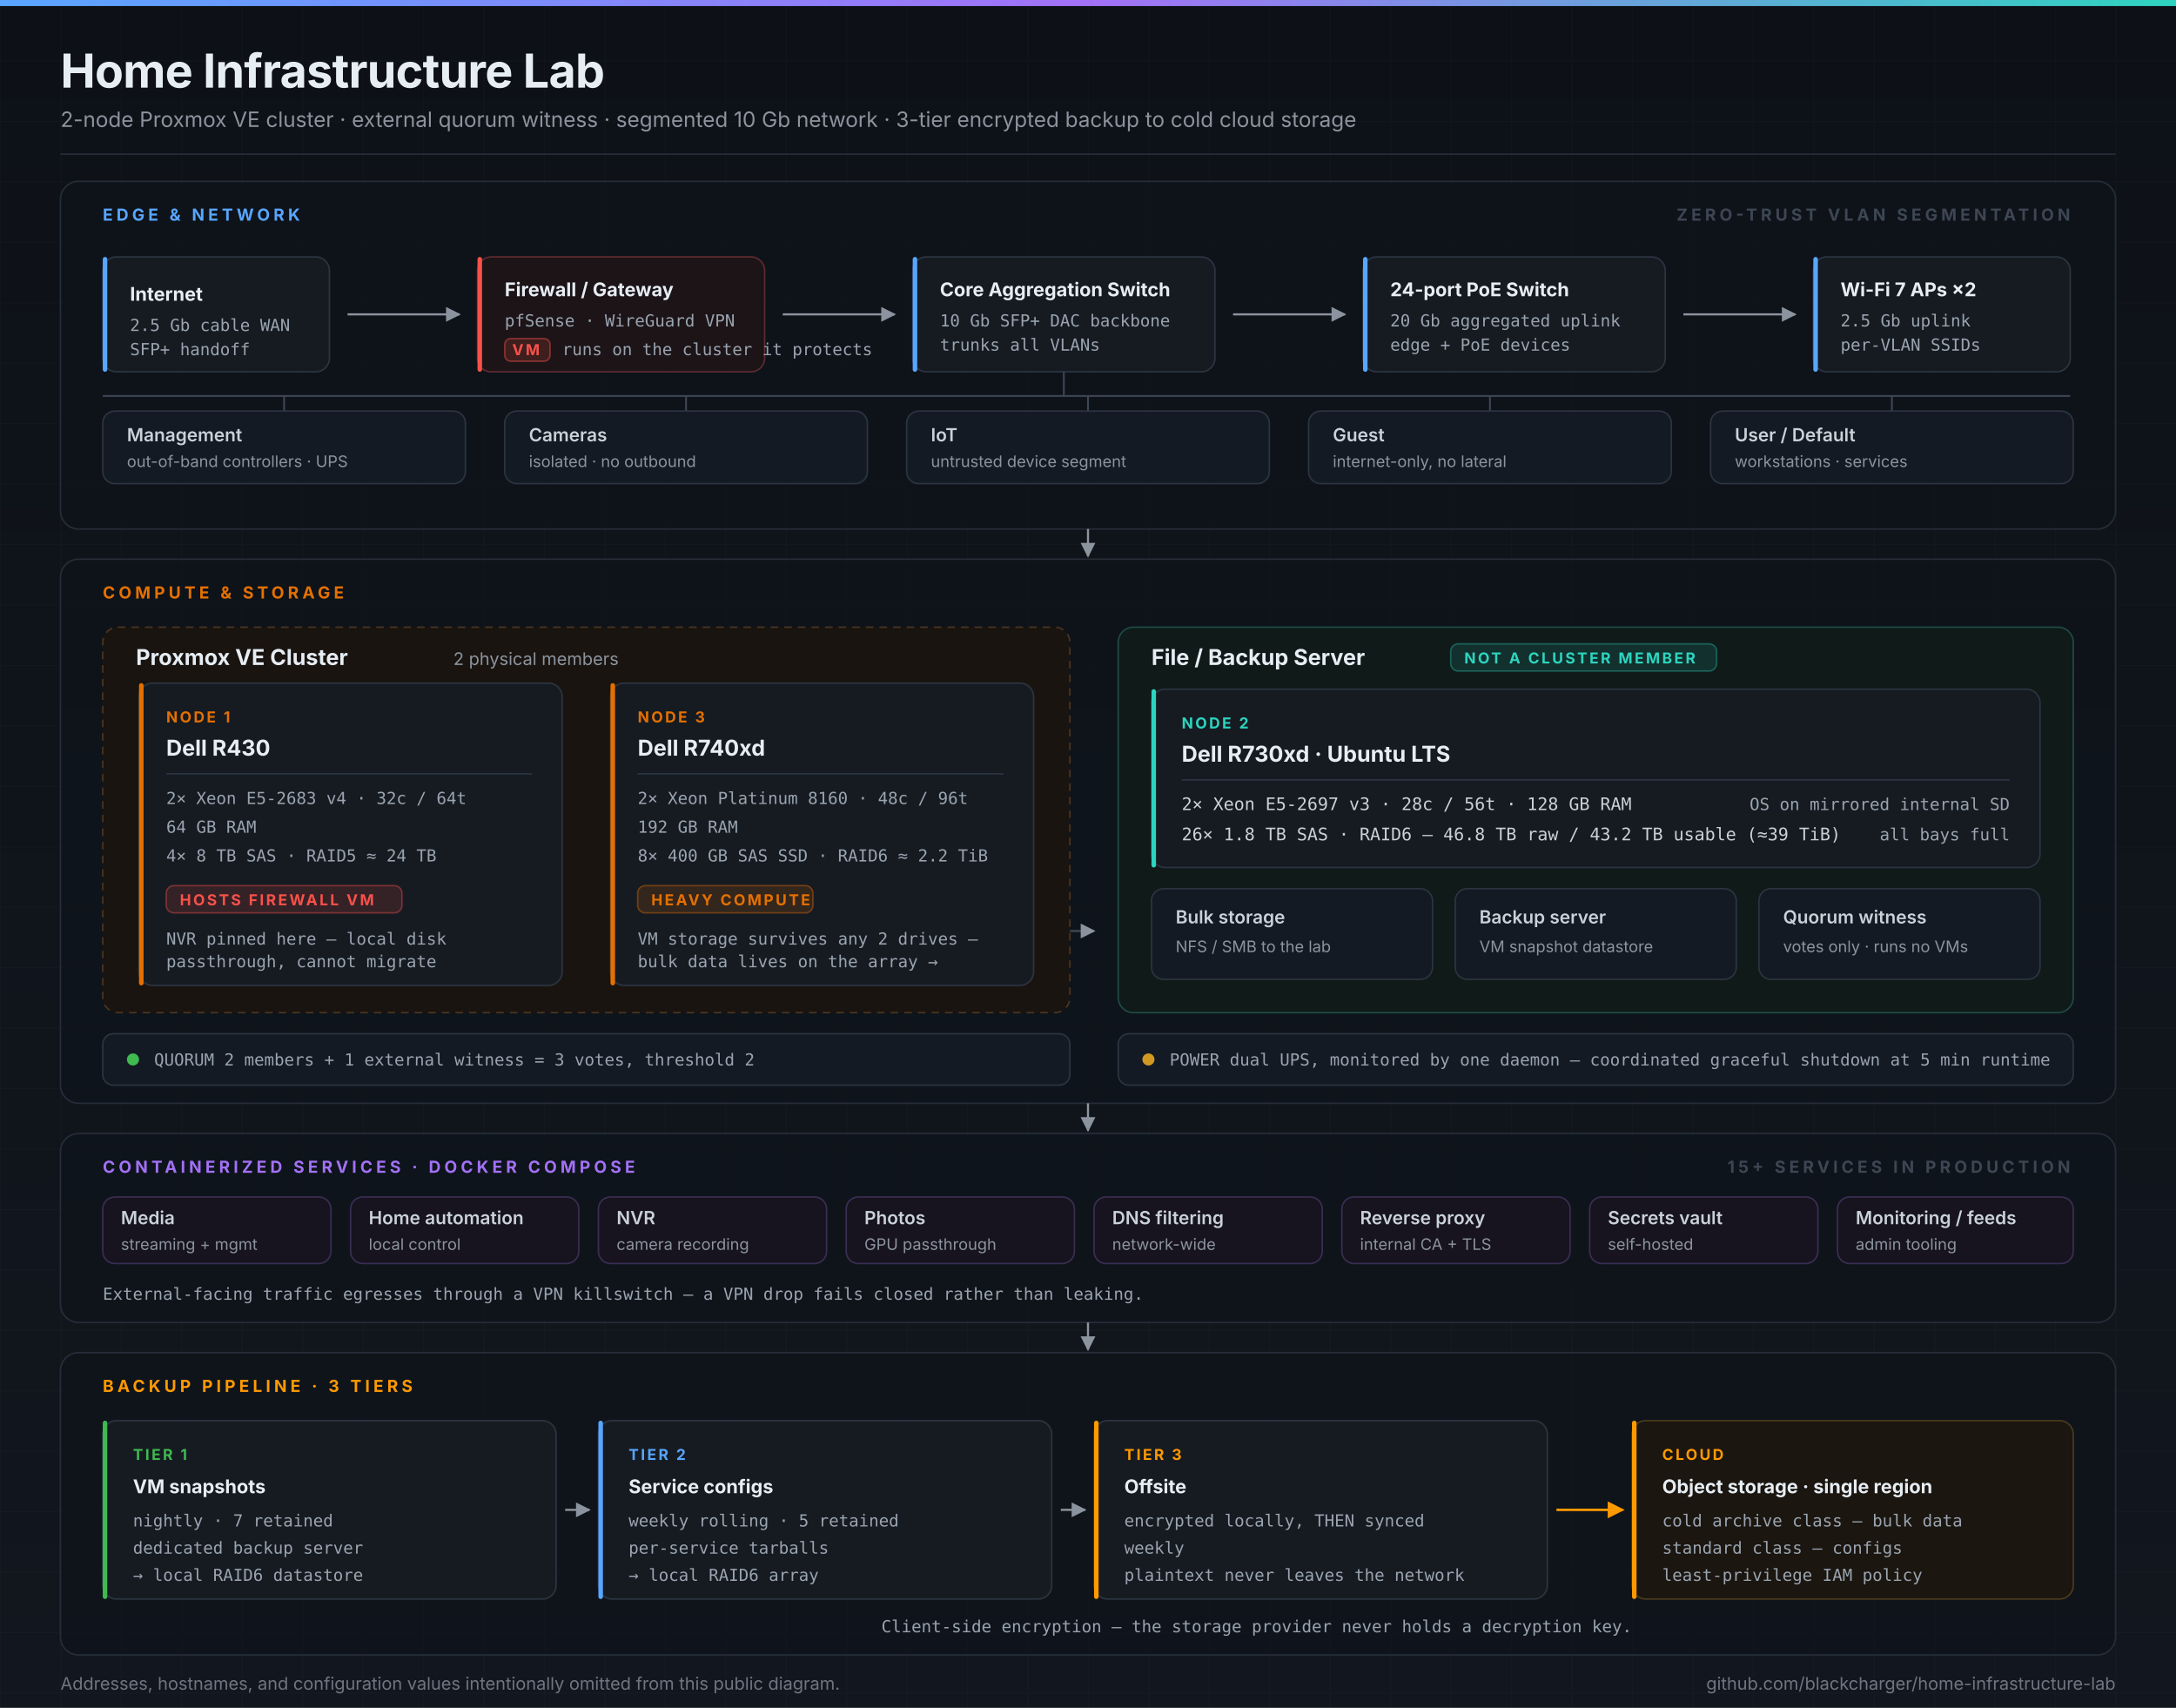
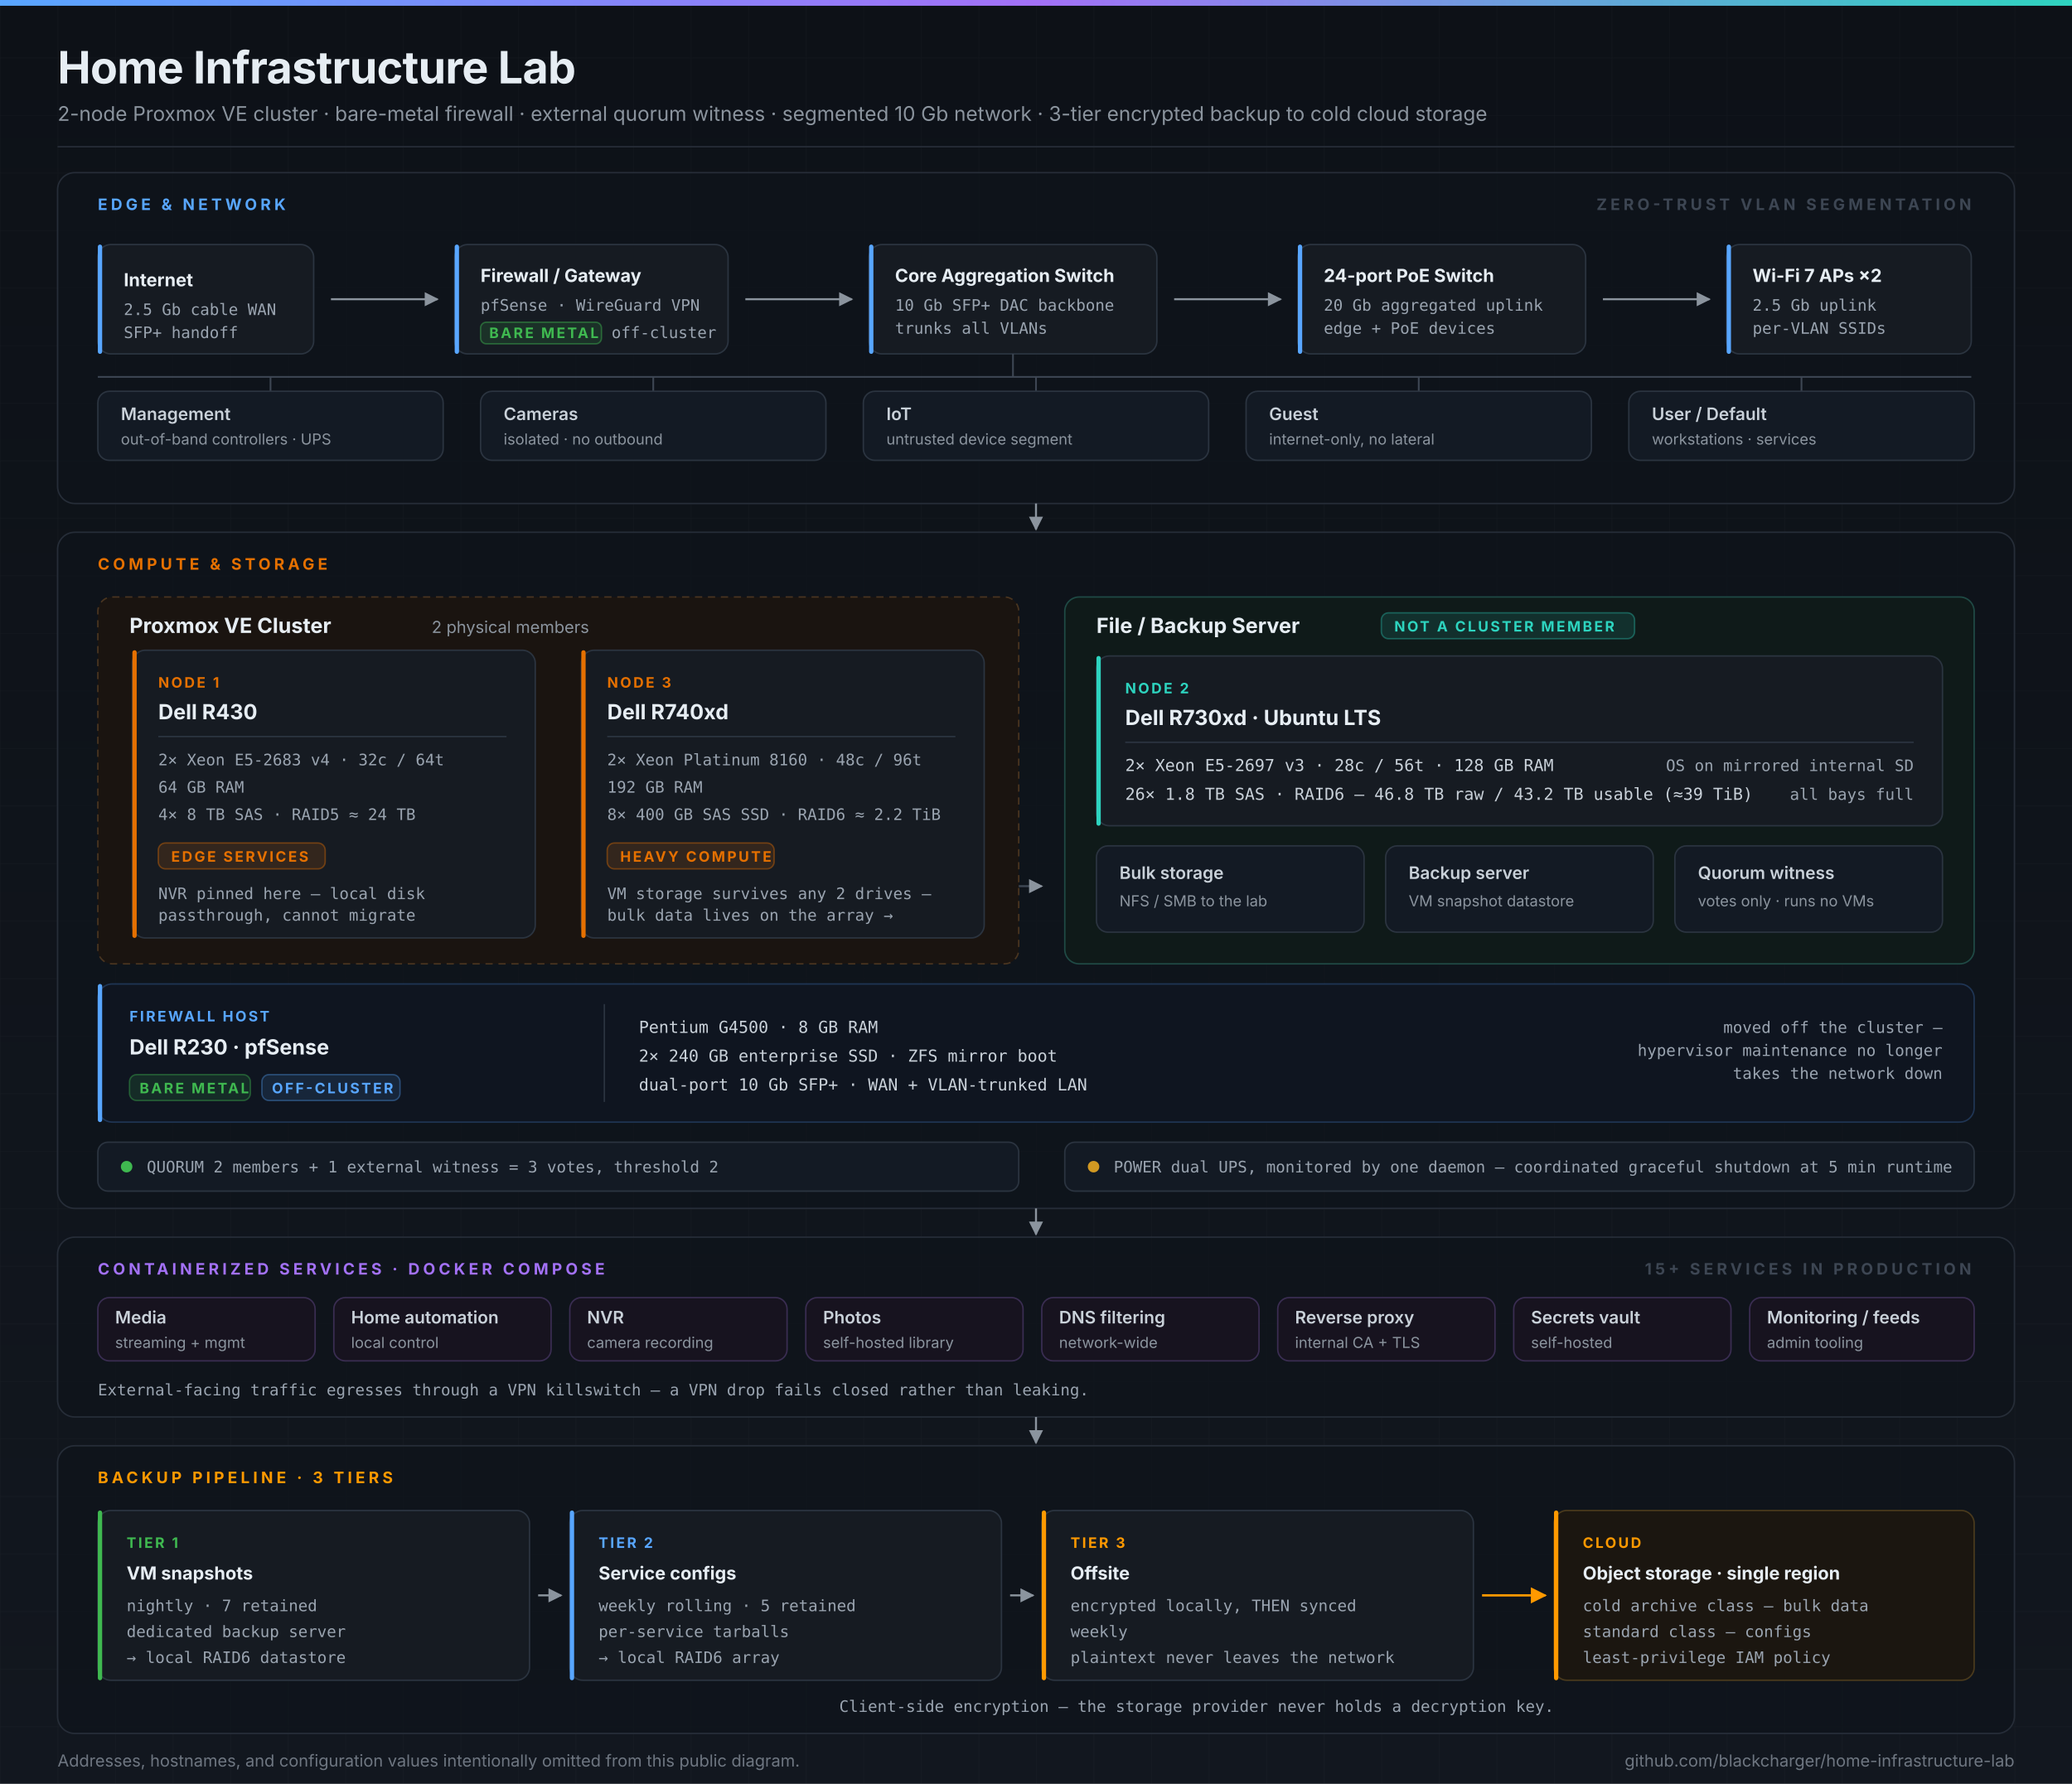
- <svg xmlns="http://www.w3.org/2000/svg" viewBox="0 0 1440 1130" width="1440" height="1130" font-family="'Inter','Segoe UI',system-ui,-apple-system,sans-serif">
+ <svg xmlns="http://www.w3.org/2000/svg" viewBox="0 0 1440 1240" width="1440" height="1240" font-family="'Inter','Segoe UI',system-ui,-apple-system,sans-serif">
  <defs>
    <linearGradient id="bg" x1="0" y1="0" x2="0" y2="1">
      <stop offset="0%" stop-color="#0d1117" />
      <stop offset="100%" stop-color="#12171f" />
    </linearGradient>
    <pattern id="grid" width="40" height="40" patternUnits="userSpaceOnUse">
      <path d="M40 0H0V40" fill="none" stroke="#ffffff" stroke-opacity="0.022" stroke-width="1" />
    </pattern>
    <linearGradient id="accentbar" x1="0" y1="0" x2="1" y2="0">
      <stop offset="0%" stop-color="#58a6ff" />
      <stop offset="50%" stop-color="#a371f7" />
      <stop offset="100%" stop-color="#2dd4bf" />
    </linearGradient>
    <marker id="arw" viewBox="0 0 10 10" refX="9" refY="5" markerWidth="7" markerHeight="7" orient="auto-start-reverse">
      <path d="M0 0L10 5L0 10z" fill="#8b949e" />
    </marker>
    <marker id="arwo" viewBox="0 0 10 10" refX="9" refY="5" markerWidth="7" markerHeight="7" orient="auto-start-reverse">
      <path d="M0 0L10 5L0 10z" fill="#ff9900" />
    </marker>
    <style>
      .h1{font-size:31px;font-weight:700;fill:#e6edf3;letter-spacing:-.4px}
      .sub{font-size:14px;fill:#8b949e}
      .band{font-size:11px;font-weight:700;letter-spacing:2.4px}
      .nm{font-size:14.5px;font-weight:650;fill:#e6edf3}
      .nmsm{font-size:12.5px;font-weight:650;fill:#e6edf3}
      .cap{font-size:11.5px;fill:#8b949e}
      .mono{font-family:'JetBrains Mono','SF Mono',Consolas,monospace;font-size:11px;fill:#9aa4b0}
      .monol{font-family:'JetBrains Mono','SF Mono',Consolas,monospace;font-size:11.5px;fill:#c9d1d9}
      .tag{font-size:10px;font-weight:700;letter-spacing:1.4px}
      .chip{font-size:12px;font-weight:600;fill:#c9d1d9}
      .chipsm{font-size:10.5px;fill:#8b949e}
      .panel{fill:#0f141b;fill-opacity:.72;stroke:#262d38;stroke-width:1}
      .card{fill:#161b22;stroke:#2b3440;stroke-width:1}
      .foot{font-size:11.5px;fill:#6e7681}
    </style>
  </defs>
-   <rect width="1440" height="1130" fill="url(#bg)" />
-   <rect width="1440" height="1130" fill="url(#grid)" />
+   <rect width="1440" height="1240" fill="url(#bg)" />
+   <rect width="1440" height="1240" fill="url(#grid)" />
  <rect x="0" y="0" width="1440" height="4" fill="url(#accentbar)" />
  <text x="40" y="58" class="h1">Home Infrastructure Lab</text>
-   <text x="40" y="84" class="sub">2-node Proxmox VE cluster · external quorum witness · segmented 10 Gb network · 3-tier encrypted backup to cold cloud storage</text>
+   <text x="40" y="84" class="sub">2-node Proxmox VE cluster · bare-metal firewall · external quorum witness · segmented 10 Gb network · 3-tier encrypted backup to cold cloud storage</text>
  <line x1="40" y1="102" x2="1400" y2="102" stroke="#262d38" />
  <rect x="40" y="120" width="1360" height="230" rx="12" class="panel" />
  <text x="68" y="146" class="band" fill="#58a6ff">EDGE &amp; NETWORK</text>
  <rect x="68" y="170" width="150" height="76" rx="9" class="card" />
  <rect x="68" y="170" width="3" height="76" rx="1.5" fill="#58a6ff" />
  <text x="86" y="199" class="nmsm">Internet</text>
  <text x="86" y="219" class="mono">2.5 Gb cable WAN</text>
  <text x="86" y="235" class="mono">SFP+ handoff</text>
-   <rect x="316" y="170" width="190" height="76" rx="9" fill="#1c1417" stroke="#5c2b30" />
-   <rect x="316" y="170" width="3" height="76" rx="1.5" fill="#f85149" />
+   <rect x="316" y="170" width="190" height="76" rx="9" class="card" />
+   <rect x="316" y="170" width="3" height="76" rx="1.5" fill="#58a6ff" />
  <text x="334" y="196" class="nmsm">Firewall / Gateway</text>
  <text x="334" y="216" class="mono">pfSense · WireGuard VPN</text>
-   <rect x="334" y="224" width="30" height="15" rx="4" fill="#f85149" fill-opacity=".16" stroke="#f85149" stroke-opacity=".45" />
-   <text x="339" y="235" class="tag" fill="#f85149">VM</text>
-   <text x="372" y="235" class="mono" font-size="10">runs on the cluster it protects</text>
+   <rect x="334" y="224" width="84" height="15" rx="4" fill="#3fb950" fill-opacity=".14" stroke="#3fb950" stroke-opacity=".45" />
+   <text x="340" y="235" class="tag" fill="#3fb950">BARE METAL</text>
+   <text x="425" y="235" class="mono" font-size="10">off-cluster</text>
  <rect x="604" y="170" width="200" height="76" rx="9" class="card" />
  <rect x="604" y="170" width="3" height="76" rx="1.5" fill="#58a6ff" />
  <text x="622" y="196" class="nmsm">Core Aggregation Switch</text>
  <text x="622" y="216" class="mono">10 Gb SFP+ DAC backbone</text>
  <text x="622" y="232" class="mono">trunks all VLANs</text>
  <rect x="902" y="170" width="200" height="76" rx="9" class="card" />
  <rect x="902" y="170" width="3" height="76" rx="1.5" fill="#58a6ff" />
  <text x="920" y="196" class="nmsm">24-port PoE Switch</text>
  <text x="920" y="216" class="mono">20 Gb aggregated uplink</text>
  <text x="920" y="232" class="mono">edge + PoE devices</text>
  <rect x="1200" y="170" width="170" height="76" rx="9" class="card" />
  <rect x="1200" y="170" width="3" height="76" rx="1.5" fill="#58a6ff" />
  <text x="1218" y="196" class="nmsm">Wi-Fi 7 APs ×2</text>
  <text x="1218" y="216" class="mono">2.5 Gb uplink</text>
  <text x="1218" y="232" class="mono">per-VLAN SSIDs</text>
  <line x1="230" y1="208" x2="304" y2="208" stroke="#8b949e" stroke-width="1.4" marker-end="url(#arw)" />
  <line x1="518" y1="208" x2="592" y2="208" stroke="#8b949e" stroke-width="1.4" marker-end="url(#arw)" />
  <line x1="816" y1="208" x2="890" y2="208" stroke="#8b949e" stroke-width="1.4" marker-end="url(#arw)" />
  <line x1="1114" y1="208" x2="1188" y2="208" stroke="#8b949e" stroke-width="1.4" marker-end="url(#arw)" />
  <path d="M704 246 L704 262 M68 262 L1370 262" fill="none" stroke="#3d4653" stroke-width="1.2" />
  <path d="M188 262 L188 272 M454 262 L454 272 M720 262 L720 272 M986 262 L986 272 M1252 262 L1252 272" stroke="#3d4653" stroke-width="1.2" />
  <g>
    <rect x="68" y="272" width="240" height="48" rx="8" fill="#131a24" stroke="#2b3440" />
    <text x="84" y="292" class="chip">Management</text>
    <text x="84" y="309" class="chipsm">out-of-band controllers · UPS</text>
    <rect x="334" y="272" width="240" height="48" rx="8" fill="#131a24" stroke="#2b3440" />
    <text x="350" y="292" class="chip">Cameras</text>
    <text x="350" y="309" class="chipsm">isolated · no outbound</text>
    <rect x="600" y="272" width="240" height="48" rx="8" fill="#131a24" stroke="#2b3440" />
    <text x="616" y="292" class="chip">IoT</text>
    <text x="616" y="309" class="chipsm">untrusted device segment</text>
    <rect x="866" y="272" width="240" height="48" rx="8" fill="#131a24" stroke="#2b3440" />
    <text x="882" y="292" class="chip">Guest</text>
    <text x="882" y="309" class="chipsm">internet-only, no lateral</text>
    <rect x="1132" y="272" width="240" height="48" rx="8" fill="#131a24" stroke="#2b3440" />
    <text x="1148" y="292" class="chip">User / Default</text>
    <text x="1148" y="309" class="chipsm">workstations · services</text>
  </g>
  <text x="1370" y="146" class="band" fill="#3d4653" text-anchor="end">ZERO-TRUST VLAN SEGMENTATION</text>
  <line x1="720" y1="350" x2="720" y2="368" stroke="#8b949e" stroke-width="1.4" marker-end="url(#arw)" />
-   <rect x="40" y="370" width="1360" height="360" rx="12" class="panel" />
+   <rect x="40" y="370" width="1360" height="470" rx="12" class="panel" />
  <text x="68" y="396" class="band" fill="#e57000">COMPUTE &amp; STORAGE</text>
  <rect x="68" y="415" width="640" height="255" rx="10" fill="#1a1410" stroke="#4a3520" stroke-dasharray="5 4" />
  <text x="90" y="440" class="nm" fill="#e57000">Proxmox VE Cluster</text>
  <text x="300" y="440" class="cap">2 physical members</text>
  <rect x="92" y="452" width="280" height="200" rx="9" class="card" />
  <rect x="92" y="452" width="3" height="200" rx="1.5" fill="#e57000" />
  <text x="110" y="478" class="tag" fill="#e57000">NODE 1</text>
  <text x="110" y="500" class="nm">Dell R430</text>
  <line x1="110" y1="512" x2="352" y2="512" stroke="#2b3440" />
  <text x="110" y="532" class="mono">2× Xeon E5-2683 v4 · 32c / 64t</text>
  <text x="110" y="551" class="mono">64 GB RAM</text>
  <text x="110" y="570" class="mono">4× 8 TB SAS · RAID5 ≈ 24 TB</text>
-   <rect x="110" y="586" width="156" height="18" rx="5" fill="#f85149" fill-opacity=".14" stroke="#f85149" stroke-opacity=".4" />
-   <text x="119" y="599" class="tag" fill="#f85149">HOSTS FIREWALL VM</text>
+   <rect x="110" y="586" width="116" height="18" rx="5" fill="#e57000" fill-opacity=".14" stroke="#e57000" stroke-opacity=".4" />
+   <text x="119" y="599" class="tag" fill="#e57000">EDGE SERVICES</text>
  <text x="110" y="625" class="mono" font-size="10" fill="#6e7681">NVR pinned here — local disk</text>
  <text x="110" y="640" class="mono" font-size="10" fill="#6e7681">passthrough, cannot migrate</text>
  <rect x="404" y="452" width="280" height="200" rx="9" class="card" />
  <rect x="404" y="452" width="3" height="200" rx="1.5" fill="#e57000" />
  <text x="422" y="478" class="tag" fill="#e57000">NODE 3</text>
  <text x="422" y="500" class="nm">Dell R740xd</text>
  <line x1="422" y1="512" x2="664" y2="512" stroke="#2b3440" />
  <text x="422" y="532" class="mono">2× Xeon Platinum 8160 · 48c / 96t</text>
  <text x="422" y="551" class="mono">192 GB RAM</text>
  <text x="422" y="570" class="mono">8× 400 GB SAS SSD · RAID6 ≈ 2.2 TiB</text>
  <rect x="422" y="586" width="116" height="18" rx="5" fill="#e57000" fill-opacity=".14" stroke="#e57000" stroke-opacity=".4" />
  <text x="431" y="599" class="tag" fill="#e57000">HEAVY COMPUTE</text>
  <text x="422" y="625" class="mono" font-size="10" fill="#6e7681">VM storage survives any 2 drives —</text>
  <text x="422" y="640" class="mono" font-size="10" fill="#6e7681">bulk data lives on the array →</text>
  <rect x="740" y="415" width="632" height="255" rx="10" fill="#0f1a19" stroke="#1f4a45" />
  <text x="762" y="440" class="nm" fill="#2dd4bf">File / Backup Server</text>
  <rect x="960" y="426" width="176" height="18" rx="5" fill="#2dd4bf" fill-opacity=".12" stroke="#2dd4bf" stroke-opacity=".35" />
  <text x="969" y="439" class="tag" fill="#2dd4bf">NOT A CLUSTER MEMBER</text>
  <rect x="762" y="456" width="588" height="118" rx="9" class="card" />
  <rect x="762" y="456" width="3" height="118" rx="1.5" fill="#2dd4bf" />
  <text x="782" y="482" class="tag" fill="#2dd4bf">NODE 2</text>
  <text x="782" y="504" class="nm">Dell R730xd · Ubuntu LTS</text>
  <line x1="782" y1="516" x2="1330" y2="516" stroke="#2b3440" />
  <text x="782" y="536" class="monol">2× Xeon E5-2697 v3 · 28c / 56t · 128 GB RAM</text>
  <text x="782" y="556" class="monol">26× 1.8 TB SAS · RAID6 — 46.8 TB raw / 43.2 TB usable (≈39 TiB)</text>
  <text x="1330" y="536" class="mono" font-size="10" fill="#6e7681" text-anchor="end">OS on mirrored internal SD</text>
  <text x="1330" y="556" class="mono" font-size="10" fill="#6e7681" text-anchor="end">all bays full</text>
  <rect x="762" y="588" width="186" height="60" rx="8" fill="#131a24" stroke="#2b3440" />
  <text x="778" y="611" class="chip">Bulk storage</text>
  <text x="778" y="630" class="chipsm">NFS / SMB to the lab</text>
  <rect x="963" y="588" width="186" height="60" rx="8" fill="#131a24" stroke="#2b3440" />
  <text x="979" y="611" class="chip">Backup server</text>
  <text x="979" y="630" class="chipsm">VM snapshot datastore</text>
  <rect x="1164" y="588" width="186" height="60" rx="8" fill="#131a24" stroke="#2b3440" />
  <text x="1180" y="611" class="chip">Quorum witness</text>
  <text x="1180" y="630" class="chipsm">votes only · runs no VMs</text>
-   <rect x="68" y="684" width="640" height="34" rx="7" fill="#131a24" stroke="#2b3440" />
-   <circle cx="88" cy="701" r="4" fill="#3fb950" />
-   <text x="102" y="705" class="mono" font-size="10.5" fill="#c9d1d9">QUORUM  2 members + 1 external witness = 3 votes, threshold 2</text>
-   <rect x="740" y="684" width="632" height="34" rx="7" fill="#131a24" stroke="#2b3440" />
-   <circle cx="760" cy="701" r="4" fill="#d29922" />
-   <text x="774" y="705" class="mono" font-size="10.5" fill="#c9d1d9">POWER  dual UPS, monitored by one daemon — coordinated graceful shutdown at 5 min runtime</text>
+   <rect x="68" y="684" width="1304" height="96" rx="10" fill="#0f1520" stroke="#1f3554" />
+   <rect x="68" y="684" width="3" height="96" rx="1.5" fill="#58a6ff" />
+   <text x="90" y="710" class="tag" fill="#58a6ff">FIREWALL HOST</text>
+   <text x="90" y="733" class="nm">Dell R230 · pfSense</text>
+   <rect x="90" y="747" width="84" height="18" rx="5" fill="#3fb950" fill-opacity=".14" stroke="#3fb950" stroke-opacity=".4" />
+   <text x="97" y="760" class="tag" fill="#3fb950">BARE METAL</text>
+   <rect x="182" y="747" width="96" height="18" rx="5" fill="#58a6ff" fill-opacity=".12" stroke="#58a6ff" stroke-opacity=".35" />
+   <text x="189" y="760" class="tag" fill="#58a6ff">OFF-CLUSTER</text>
+   <line x1="420" y1="698" x2="420" y2="766" stroke="#2b3440" />
+   <text x="444" y="718" class="monol">Pentium G4500 · 8 GB RAM</text>
+   <text x="444" y="738" class="monol">2× 240 GB enterprise SSD · ZFS mirror boot</text>
+   <text x="444" y="758" class="monol">dual-port 10 Gb SFP+ · WAN + VLAN-trunked LAN</text>
+   <text x="1350" y="718" class="mono" font-size="10" fill="#6e7681" text-anchor="end">moved off the cluster —</text>
+   <text x="1350" y="734" class="mono" font-size="10" fill="#6e7681" text-anchor="end">hypervisor maintenance no longer</text>
+   <text x="1350" y="750" class="mono" font-size="10" fill="#6e7681" text-anchor="end">takes the network down</text>
+   <rect x="68" y="794" width="640" height="34" rx="7" fill="#131a24" stroke="#2b3440" />
+   <circle cx="88" cy="811" r="4" fill="#3fb950" />
+   <text x="102" y="815" class="mono" font-size="10.5" fill="#c9d1d9">QUORUM  2 members + 1 external witness = 3 votes, threshold 2</text>
+   <rect x="740" y="794" width="632" height="34" rx="7" fill="#131a24" stroke="#2b3440" />
+   <circle cx="760" cy="811" r="4" fill="#d29922" />
+   <text x="774" y="815" class="mono" font-size="10.5" fill="#c9d1d9">POWER  dual UPS, monitored by one daemon — coordinated graceful shutdown at 5 min runtime</text>
  <path d="M708 616 L724 616" stroke="#3d4653" stroke-width="1.4" marker-end="url(#arw)" />
-   <line x1="720" y1="730" x2="720" y2="748" stroke="#8b949e" stroke-width="1.4" marker-end="url(#arw)" />
-   <rect x="40" y="750" width="1360" height="125" rx="12" class="panel" />
-   <text x="68" y="776" class="band" fill="#a371f7">CONTAINERIZED SERVICES · DOCKER COMPOSE</text>
-   <text x="1370" y="776" class="band" fill="#3d4653" text-anchor="end">15+ SERVICES IN PRODUCTION</text>
-   <g>
-     <rect x="68" y="792" width="151" height="44" rx="8" fill="#17131f" stroke="#3a2d52" />
-     <text x="80" y="810" class="chip">Media</text>
-     <text x="80" y="827" class="chipsm">streaming + mgmt</text>
-     <rect x="232" y="792" width="151" height="44" rx="8" fill="#17131f" stroke="#3a2d52" />
-     <text x="244" y="810" class="chip">Home automation</text>
-     <text x="244" y="827" class="chipsm">local control</text>
-     <rect x="396" y="792" width="151" height="44" rx="8" fill="#17131f" stroke="#3a2d52" />
-     <text x="408" y="810" class="chip">NVR</text>
-     <text x="408" y="827" class="chipsm">camera recording</text>
-     <rect x="560" y="792" width="151" height="44" rx="8" fill="#17131f" stroke="#3a2d52" />
-     <text x="572" y="810" class="chip">Photos</text>
-     <text x="572" y="827" class="chipsm">GPU passthrough</text>
-     <rect x="724" y="792" width="151" height="44" rx="8" fill="#17131f" stroke="#3a2d52" />
-     <text x="736" y="810" class="chip">DNS filtering</text>
-     <text x="736" y="827" class="chipsm">network-wide</text>
-     <rect x="888" y="792" width="151" height="44" rx="8" fill="#17131f" stroke="#3a2d52" />
-     <text x="900" y="810" class="chip">Reverse proxy</text>
-     <text x="900" y="827" class="chipsm">internal CA + TLS</text>
-     <rect x="1052" y="792" width="151" height="44" rx="8" fill="#17131f" stroke="#3a2d52" />
-     <text x="1064" y="810" class="chip">Secrets vault</text>
-     <text x="1064" y="827" class="chipsm">self-hosted</text>
-     <rect x="1216" y="792" width="156" height="44" rx="8" fill="#17131f" stroke="#3a2d52" />
-     <text x="1228" y="810" class="chip">Monitoring / feeds</text>
-     <text x="1228" y="827" class="chipsm">admin tooling</text>
+   <g transform="translate(0,110)">
+     <line x1="720" y1="730" x2="720" y2="748" stroke="#8b949e" stroke-width="1.4" marker-end="url(#arw)" />
+     <rect x="40" y="750" width="1360" height="125" rx="12" class="panel" />
+     <text x="68" y="776" class="band" fill="#a371f7">CONTAINERIZED SERVICES · DOCKER COMPOSE</text>
+     <text x="1370" y="776" class="band" fill="#3d4653" text-anchor="end">15+ SERVICES IN PRODUCTION</text>
+     <g>
+       <rect x="68" y="792" width="151" height="44" rx="8" fill="#17131f" stroke="#3a2d52" />
+       <text x="80" y="810" class="chip">Media</text>
+       <text x="80" y="827" class="chipsm">streaming + mgmt</text>
+       <rect x="232" y="792" width="151" height="44" rx="8" fill="#17131f" stroke="#3a2d52" />
+       <text x="244" y="810" class="chip">Home automation</text>
+       <text x="244" y="827" class="chipsm">local control</text>
+       <rect x="396" y="792" width="151" height="44" rx="8" fill="#17131f" stroke="#3a2d52" />
+       <text x="408" y="810" class="chip">NVR</text>
+       <text x="408" y="827" class="chipsm">camera recording</text>
+       <rect x="560" y="792" width="151" height="44" rx="8" fill="#17131f" stroke="#3a2d52" />
+       <text x="572" y="810" class="chip">Photos</text>
+       <text x="572" y="827" class="chipsm">self-hosted library</text>
+       <rect x="724" y="792" width="151" height="44" rx="8" fill="#17131f" stroke="#3a2d52" />
+       <text x="736" y="810" class="chip">DNS filtering</text>
+       <text x="736" y="827" class="chipsm">network-wide</text>
+       <rect x="888" y="792" width="151" height="44" rx="8" fill="#17131f" stroke="#3a2d52" />
+       <text x="900" y="810" class="chip">Reverse proxy</text>
+       <text x="900" y="827" class="chipsm">internal CA + TLS</text>
+       <rect x="1052" y="792" width="151" height="44" rx="8" fill="#17131f" stroke="#3a2d52" />
+       <text x="1064" y="810" class="chip">Secrets vault</text>
+       <text x="1064" y="827" class="chipsm">self-hosted</text>
+       <rect x="1216" y="792" width="156" height="44" rx="8" fill="#17131f" stroke="#3a2d52" />
+       <text x="1228" y="810" class="chip">Monitoring / feeds</text>
+       <text x="1228" y="827" class="chipsm">admin tooling</text>
+     </g>
+     <text x="68" y="860" class="mono" font-size="10.5" fill="#6e7681">External-facing traffic egresses through a VPN killswitch — a VPN drop fails closed rather than leaking.</text>
+     <line x1="720" y1="875" x2="720" y2="893" stroke="#8b949e" stroke-width="1.4" marker-end="url(#arw)" />
+     <rect x="40" y="895" width="1360" height="200" rx="12" class="panel" />
+     <text x="68" y="921" class="band" fill="#ff9900">BACKUP PIPELINE · 3 TIERS</text>
+     <rect x="68" y="940" width="300" height="118" rx="9" class="card" />
+     <rect x="68" y="940" width="3" height="118" rx="1.5" fill="#3fb950" />
+     <text x="88" y="966" class="tag" fill="#3fb950">TIER 1</text>
+     <text x="88" y="988" class="nmsm">VM snapshots</text>
+     <text x="88" y="1010" class="mono">nightly · 7 retained</text>
+     <text x="88" y="1028" class="mono">dedicated backup server</text>
+     <text x="88" y="1046" class="mono" font-size="10" fill="#6e7681">→ local RAID6 datastore</text>
+     <rect x="396" y="940" width="300" height="118" rx="9" class="card" />
+     <rect x="396" y="940" width="3" height="118" rx="1.5" fill="#58a6ff" />
+     <text x="416" y="966" class="tag" fill="#58a6ff">TIER 2</text>
+     <text x="416" y="988" class="nmsm">Service configs</text>
+     <text x="416" y="1010" class="mono">weekly rolling · 5 retained</text>
+     <text x="416" y="1028" class="mono">per-service tarballs</text>
+     <text x="416" y="1046" class="mono" font-size="10" fill="#6e7681">→ local RAID6 array</text>
+     <rect x="724" y="940" width="300" height="118" rx="9" class="card" />
+     <rect x="724" y="940" width="3" height="118" rx="1.5" fill="#ff9900" />
+     <text x="744" y="966" class="tag" fill="#ff9900">TIER 3</text>
+     <text x="744" y="988" class="nmsm">Offsite</text>
+     <text x="744" y="1010" class="mono">encrypted locally, THEN synced</text>
+     <text x="744" y="1028" class="mono">weekly</text>
+     <text x="744" y="1046" class="mono" font-size="10" fill="#6e7681">plaintext never leaves the network</text>
+     <rect x="1080" y="940" width="292" height="118" rx="9" fill="#1b1610" stroke="#4a3a1c" />
+     <rect x="1080" y="940" width="3" height="118" rx="1.5" fill="#ff9900" />
+     <text x="1100" y="966" class="tag" fill="#ff9900">CLOUD</text>
+     <text x="1100" y="988" class="nmsm">Object storage · single region</text>
+     <text x="1100" y="1010" class="mono">cold archive class — bulk data</text>
+     <text x="1100" y="1028" class="mono">standard class — configs</text>
+     <text x="1100" y="1046" class="mono" font-size="10" fill="#6e7681">least-privilege IAM policy</text>
+     <line x1="374" y1="999" x2="390" y2="999" stroke="#8b949e" stroke-width="1.4" marker-end="url(#arw)" />
+     <line x1="702" y1="999" x2="718" y2="999" stroke="#8b949e" stroke-width="1.4" marker-end="url(#arw)" />
+     <line x1="1030" y1="999" x2="1074" y2="999" stroke="#ff9900" stroke-width="1.6" marker-end="url(#arwo)" />
+     <text x="1080" y="1080" class="mono" font-size="10" fill="#6e7681" text-anchor="end">Client-side encryption — the storage provider never holds a decryption key.</text>
+     <text x="40" y="1118" class="foot">Addresses, hostnames, and configuration values intentionally omitted from this public diagram.</text>
+     <text x="1400" y="1118" class="foot" text-anchor="end">github.com/blackcharger/home-infrastructure-lab</text>
  </g>
-   <text x="68" y="860" class="mono" font-size="10.5" fill="#6e7681">External-facing traffic egresses through a VPN killswitch — a VPN drop fails closed rather than leaking.</text>
-   <line x1="720" y1="875" x2="720" y2="893" stroke="#8b949e" stroke-width="1.4" marker-end="url(#arw)" />
-   <rect x="40" y="895" width="1360" height="200" rx="12" class="panel" />
-   <text x="68" y="921" class="band" fill="#ff9900">BACKUP PIPELINE · 3 TIERS</text>
-   <rect x="68" y="940" width="300" height="118" rx="9" class="card" />
-   <rect x="68" y="940" width="3" height="118" rx="1.5" fill="#3fb950" />
-   <text x="88" y="966" class="tag" fill="#3fb950">TIER 1</text>
-   <text x="88" y="988" class="nmsm">VM snapshots</text>
-   <text x="88" y="1010" class="mono">nightly · 7 retained</text>
-   <text x="88" y="1028" class="mono">dedicated backup server</text>
-   <text x="88" y="1046" class="mono" font-size="10" fill="#6e7681">→ local RAID6 datastore</text>
-   <rect x="396" y="940" width="300" height="118" rx="9" class="card" />
-   <rect x="396" y="940" width="3" height="118" rx="1.5" fill="#58a6ff" />
-   <text x="416" y="966" class="tag" fill="#58a6ff">TIER 2</text>
-   <text x="416" y="988" class="nmsm">Service configs</text>
-   <text x="416" y="1010" class="mono">weekly rolling · 5 retained</text>
-   <text x="416" y="1028" class="mono">per-service tarballs</text>
-   <text x="416" y="1046" class="mono" font-size="10" fill="#6e7681">→ local RAID6 array</text>
-   <rect x="724" y="940" width="300" height="118" rx="9" class="card" />
-   <rect x="724" y="940" width="3" height="118" rx="1.5" fill="#ff9900" />
-   <text x="744" y="966" class="tag" fill="#ff9900">TIER 3</text>
-   <text x="744" y="988" class="nmsm">Offsite</text>
-   <text x="744" y="1010" class="mono">encrypted locally, THEN synced</text>
-   <text x="744" y="1028" class="mono">weekly</text>
-   <text x="744" y="1046" class="mono" font-size="10" fill="#6e7681">plaintext never leaves the network</text>
-   <rect x="1080" y="940" width="292" height="118" rx="9" fill="#1b1610" stroke="#4a3a1c" />
-   <rect x="1080" y="940" width="3" height="118" rx="1.5" fill="#ff9900" />
-   <text x="1100" y="966" class="tag" fill="#ff9900">CLOUD</text>
-   <text x="1100" y="988" class="nmsm">Object storage · single region</text>
-   <text x="1100" y="1010" class="mono">cold archive class — bulk data</text>
-   <text x="1100" y="1028" class="mono">standard class — configs</text>
-   <text x="1100" y="1046" class="mono" font-size="10" fill="#6e7681">least-privilege IAM policy</text>
-   <line x1="374" y1="999" x2="390" y2="999" stroke="#8b949e" stroke-width="1.4" marker-end="url(#arw)" />
-   <line x1="702" y1="999" x2="718" y2="999" stroke="#8b949e" stroke-width="1.4" marker-end="url(#arw)" />
-   <line x1="1030" y1="999" x2="1074" y2="999" stroke="#ff9900" stroke-width="1.6" marker-end="url(#arwo)" />
-   <text x="1080" y="1080" class="mono" font-size="10" fill="#6e7681" text-anchor="end">Client-side encryption — the storage provider never holds a decryption key.</text>
-   <text x="40" y="1118" class="foot">Addresses, hostnames, and configuration values intentionally omitted from this public diagram.</text>
-   <text x="1400" y="1118" class="foot" text-anchor="end">github.com/blackcharger/home-infrastructure-lab</text>
</svg>
